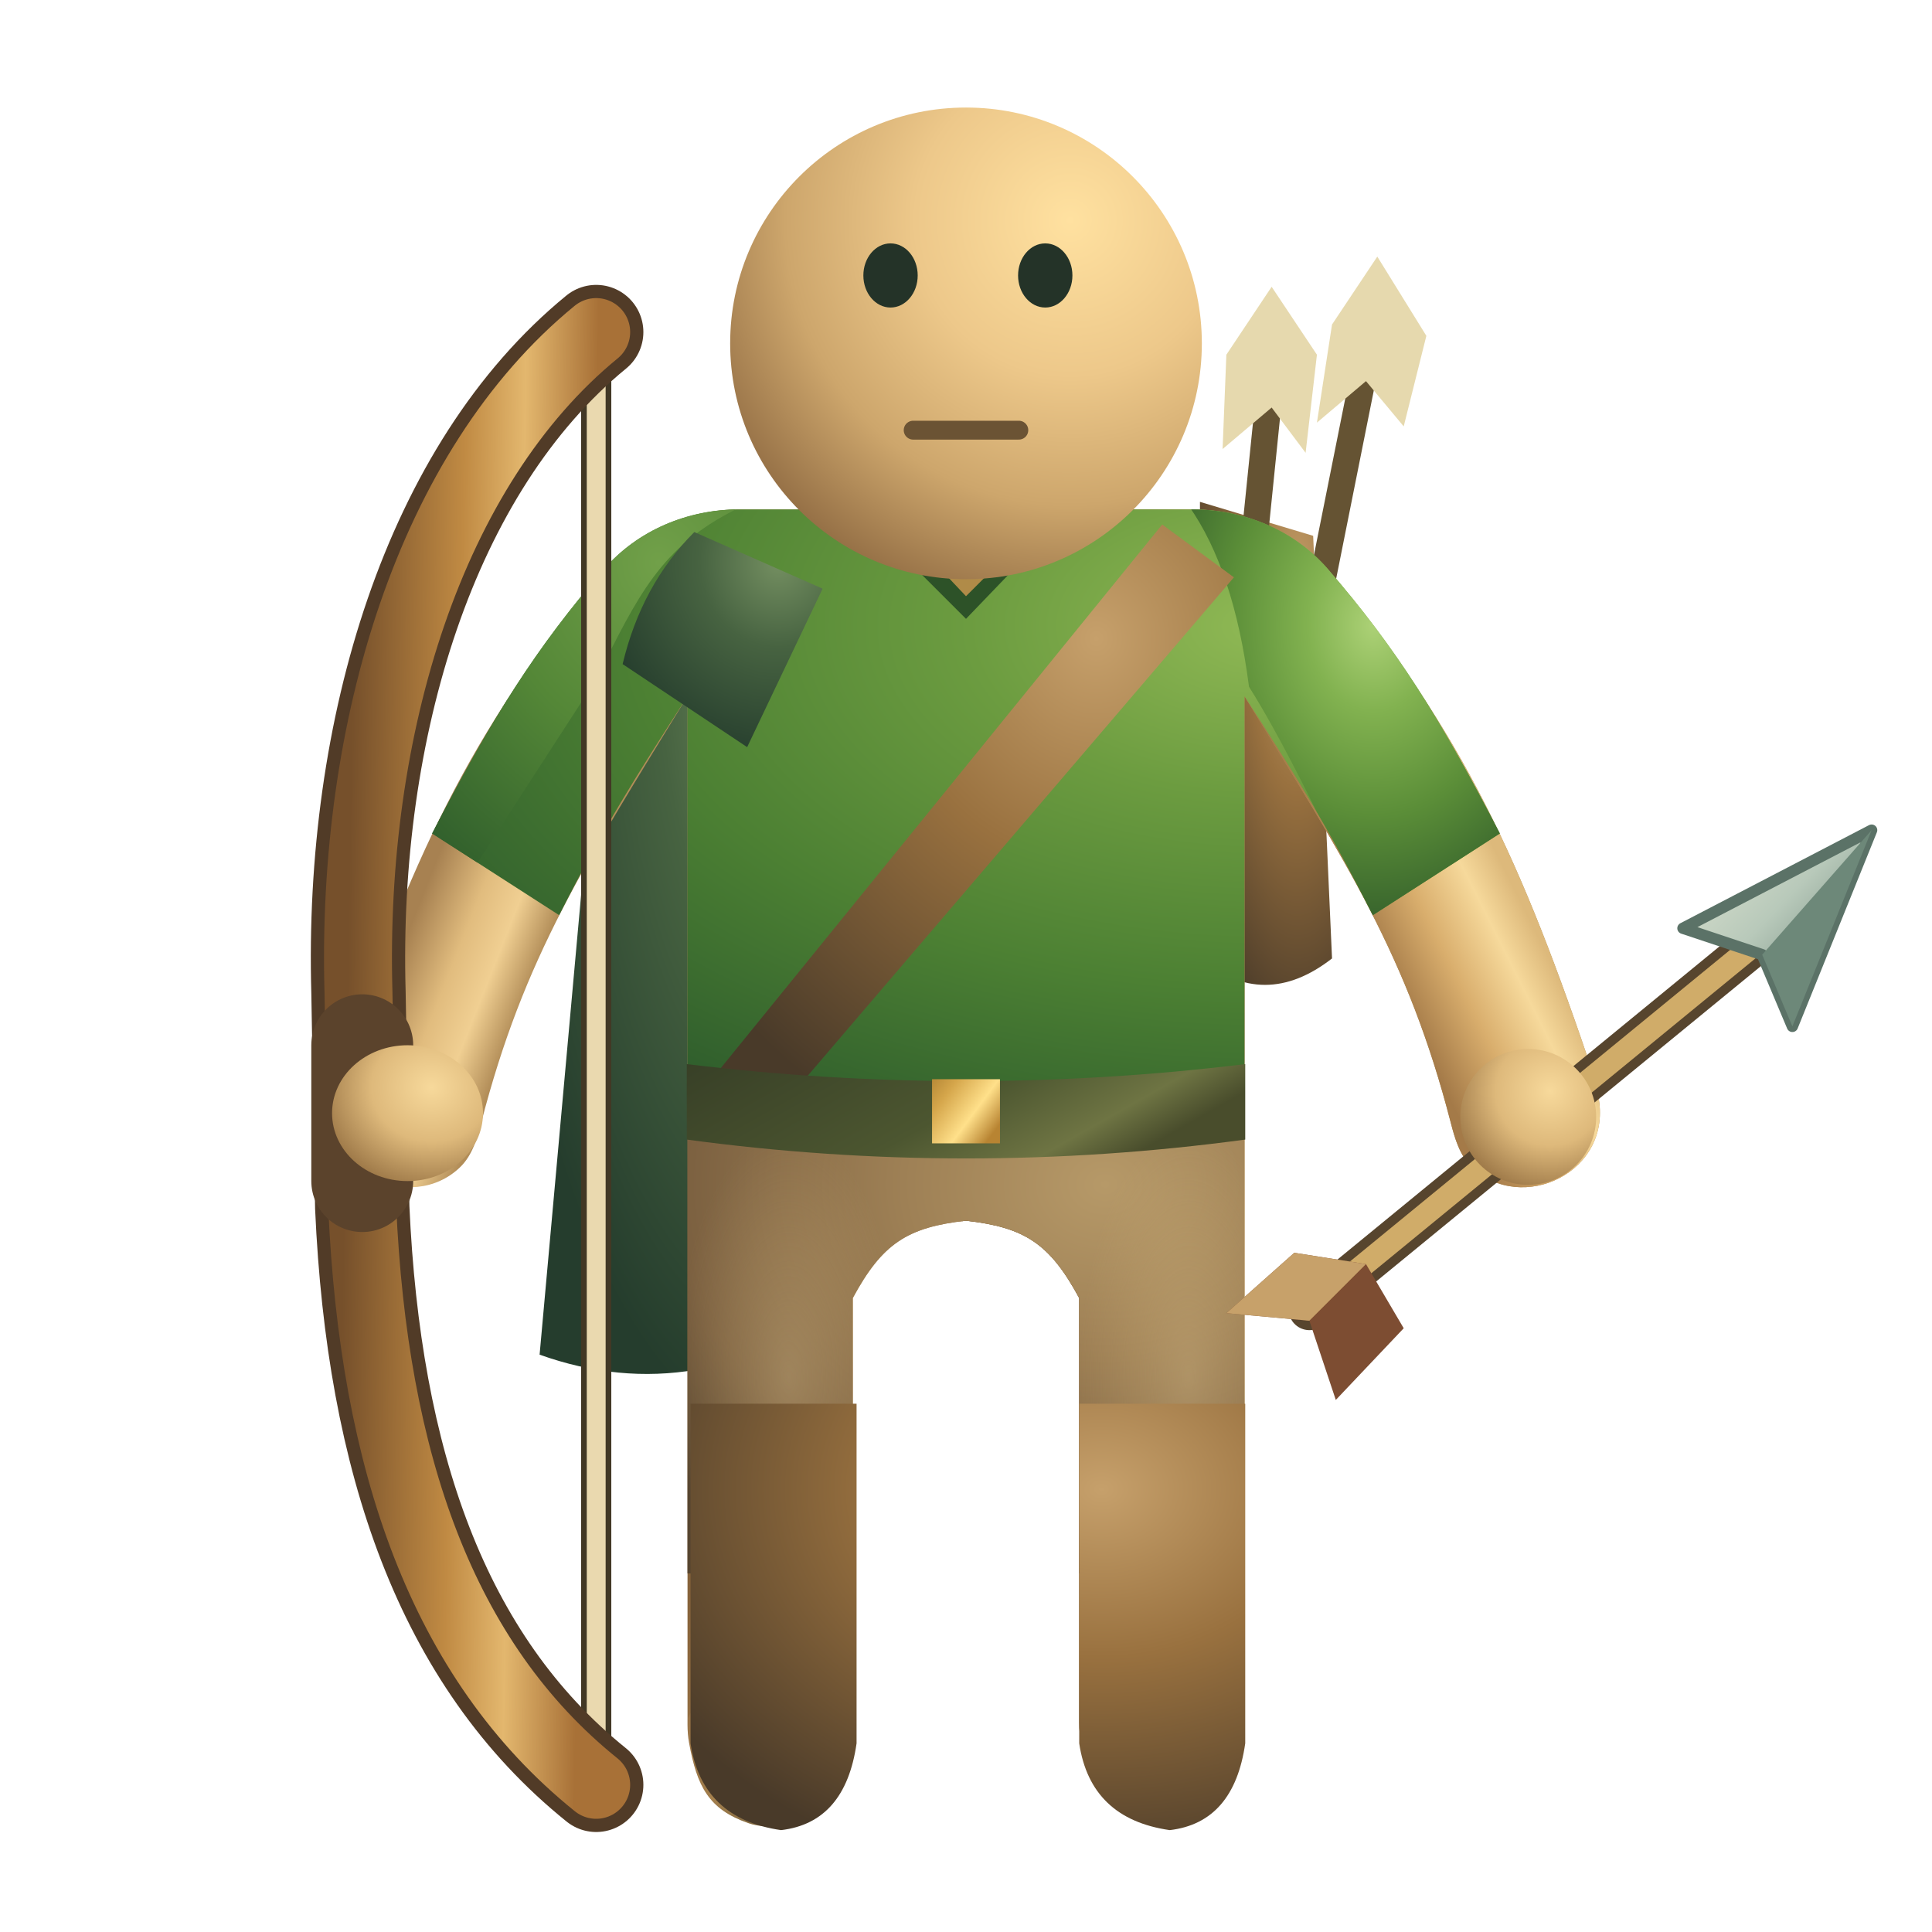
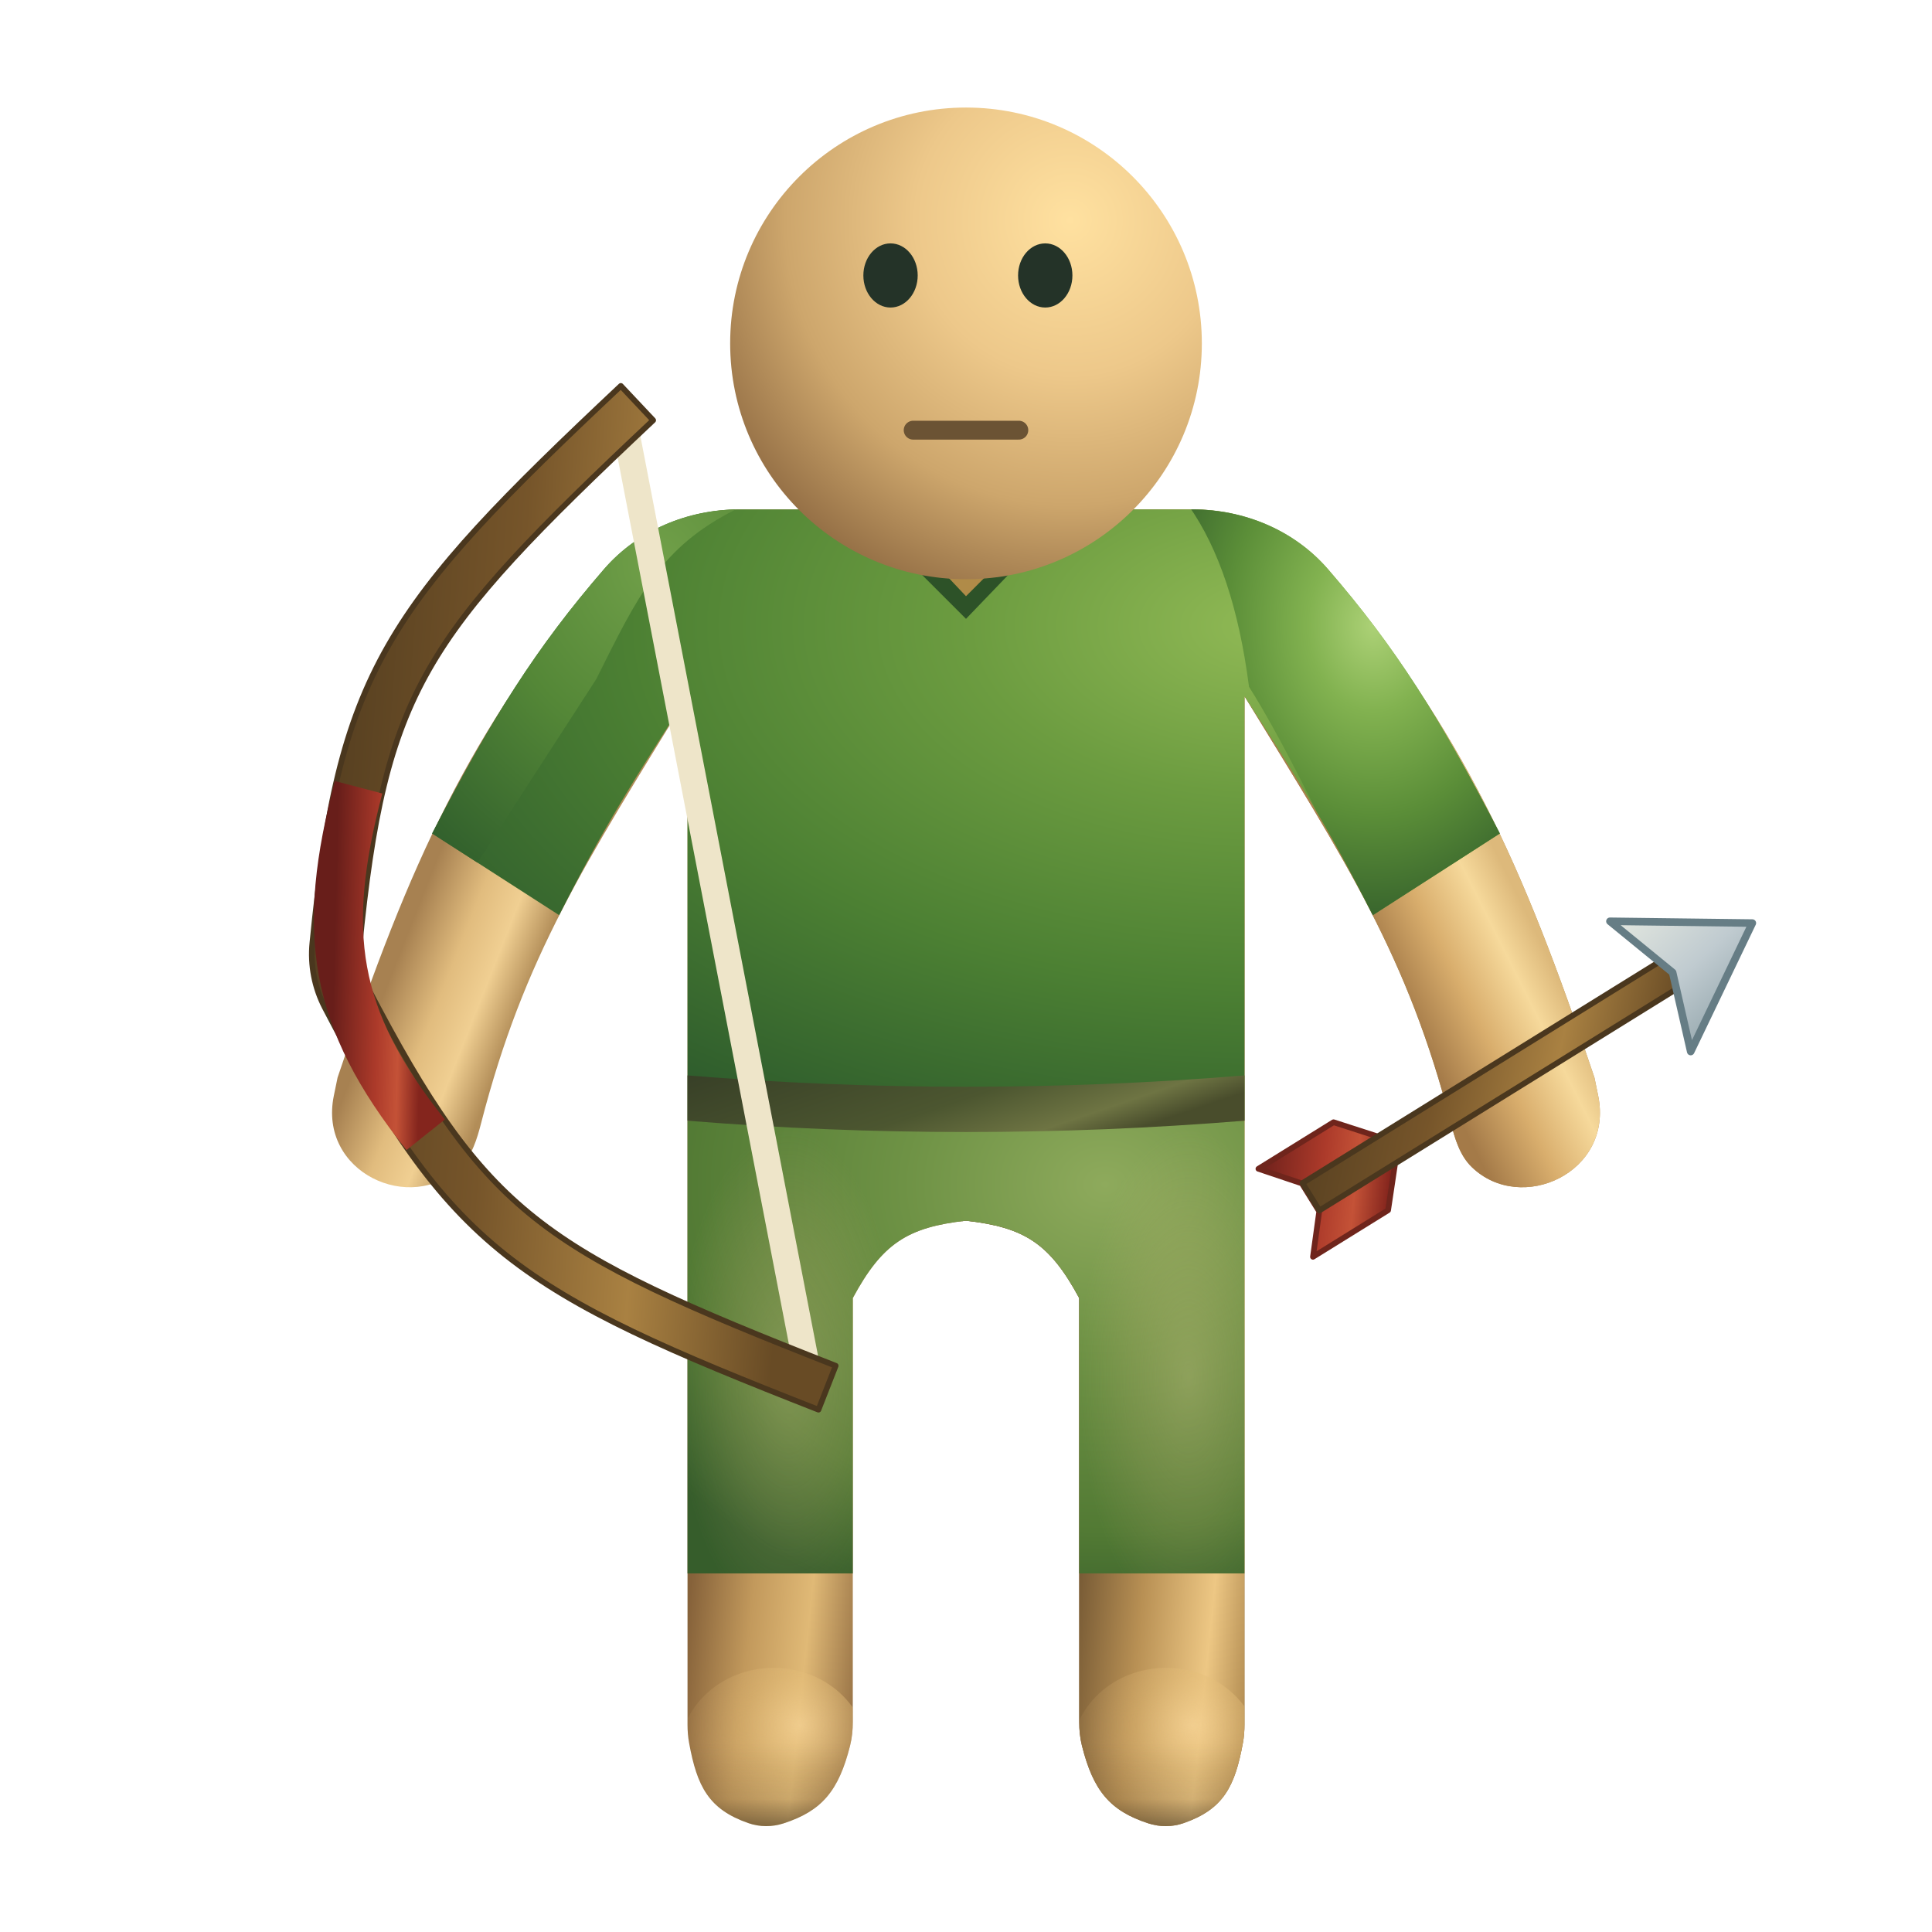
<svg xmlns="http://www.w3.org/2000/svg" width="512" height="512" viewBox="0 0 512 512" fill="none" role="img" aria-labelledby="ar-archer-title ar-archer-desc">
  <defs>
    <clipPath id="ar-noob-legs-clip">
      <path d="M256 323.5C240.434 325.233 233.781 329.583 226 344V456.325C226 458.436 225.797 460.549 225.283 462.597C222.276 474.567 217.856 479.893 207.651 483.21C204.636 484.189 201.358 484.193 198.364 483.154C187.762 479.476 184.734 473.419 182.621 461.924C182.325 460.316 182.2 458.678 182.2 457.043V297H329.8V457.043C329.8 458.678 329.675 460.316 329.379 461.924C327.266 473.419 324.238 479.476 313.636 483.154C310.642 484.193 307.364 484.189 304.349 483.21C294.144 479.893 289.724 474.567 286.717 462.597C286.203 460.549 286 458.436 286 456.325V344C278.219 329.583 271.566 325.233 256 323.5Z" />
    </clipPath>
    <clipPath id="ar-noob-pants-clip">
      <path d="M256 323.5C240.434 325.233 233.781 329.583 226 344V416.969H182.2V297H329.8V416.969H286V344C278.219 329.583 271.566 325.233 256 323.5Z" />
    </clipPath>
    <clipPath id="ar-noob-arms-clip">
      <path d="M89.463 285.549C108.84 227.843 124.176 194.365 159.329 151.904C168.388 140.962 182.046 135 196.251 135L315.749 135C329.954 135 343.612 140.962 352.671 151.904C387.824 194.365 403.16 227.843 422.537 285.549L423.524 290.336C427.726 310.725 403.104 321.952 390.031 309.285C386.874 306.226 385.574 301.815 384.476 297.559C373.115 253.505 356.981 228.883 329.8 184.5V297H182.2V184.5C155.019 228.883 138.885 253.505 127.524 297.559C126.426 301.815 125.126 306.226 121.969 309.285C108.896 321.952 84.274 310.725 88.476 290.336L89.463 285.549Z" />
    </clipPath>
    <clipPath id="ar-noob-shirt-clip">
      <path d="M182.2 297V184.5C168.218 206.247 160.408 218.458 148.186 242.53L114.525 220.882C130.53 189.977 142.073 171.65 160.05 150.859C169.009 140.498 182.254 135 195.951 135L316.049 135C329.746 135 342.991 140.498 351.95 150.859C369.927 171.65 381.47 189.977 397.475 220.882L363.814 242.53C351.592 218.458 343.782 206.247 329.8 184.5V297H256H182.2Z" />
    </clipPath>
    <radialGradient id="ar-noob-skin" cx="72%" cy="24%" r="86%">
      <stop stop-color="#ffe1a0" />
      <stop offset=".38" stop-color="#edc88a" />
      <stop offset=".7" stop-color="#cda66c" />
      <stop offset="1" stop-color="#916c43" />
-     </radialGradient>
-     <radialGradient id="ar-noob-palm" cx="66%" cy="31%" r="80%">
-       <stop stop-color="#f7d99b" />
-       <stop offset=".5" stop-color="#deb97b" />
-       <stop offset="1" stop-color="#967142" />
    </radialGradient>
    <linearGradient id="ar-noob-left-arm" gradientUnits="userSpaceOnUse" x1="105" y1="255" x2="138" y2="268">
      <stop stop-color="#a78151" />
      <stop offset=".4" stop-color="#e1bc7e" />
      <stop offset=".69" stop-color="#f0cf92" />
      <stop offset="1" stop-color="#b28d58" />
    </linearGradient>
    <linearGradient id="ar-noob-right-arm" gradientUnits="userSpaceOnUse" x1="373" y1="269" x2="409" y2="251">
      <stop stop-color="#a47a48" />
      <stop offset=".4" stop-color="#d9ae6d" />
      <stop offset=".76" stop-color="#f6d99b" />
      <stop offset="1" stop-color="#ddb97b" />
    </linearGradient>
    <radialGradient id="ar-noob-shirt-paint" cx="78%" cy="19%" r="99%">
      <stop stop-color="#90b955" />
      <stop offset=".28" stop-color="#6c9c40" />
      <stop offset=".6" stop-color="#4c8033" />
      <stop offset="1" stop-color="#28552b" />
    </radialGradient>
    <radialGradient id="ar-noob-sleeve-left" cx="76%" cy="15%" r="110%">
      <stop stop-color="#71a049" />
      <stop offset=".46" stop-color="#548737" />
      <stop offset="1" stop-color="#2d5b2b" />
    </radialGradient>
    <radialGradient id="ar-noob-sleeve-right" cx="57%" cy="29%" r="75%">
      <stop stop-color="#acd176" />
      <stop offset=".27" stop-color="#82b250" />
      <stop offset=".6" stop-color="#5b8e38" />
      <stop offset="1" stop-color="#305b2a" />
    </radialGradient>
    <radialGradient id="ar-noob-pants-paint" cx="75%" cy="14%" r="101%">
-       <stop stop-color="#b69968" />
-       <stop offset=".36" stop-color="#9e8055" />
-       <stop offset=".76" stop-color="#7b6040" />
-       <stop offset="1" stop-color="#56452f" />
+       <stop stop-color="#8eaa5c" />
+       <stop offset=".36" stop-color="#6e9245" />
+       <stop offset=".76" stop-color="#527a34" />
+       <stop offset="1" stop-color="#365d2b" />
    </radialGradient>
    <radialGradient id="ar-noob-cloth-light">
      <stop stop-color="#ead19a" stop-opacity=".29" />
      <stop offset=".55" stop-color="#dfc187" stop-opacity=".15" />
      <stop offset="1" stop-color="#d7b780" stop-opacity="0" />
    </radialGradient>
    <linearGradient id="ar-noob-boot-left" gradientUnits="userSpaceOnUse" x1="181" y1="440" x2="228" y2="445">
      <stop stop-color="#86623a" />
      <stop offset=".35" stop-color="#c2995c" />
      <stop offset=".68" stop-color="#e0b976" />
      <stop offset="1" stop-color="#957044" />
    </linearGradient>
    <linearGradient id="ar-noob-boot-right" gradientUnits="userSpaceOnUse" x1="284" y1="440" x2="332" y2="445">
      <stop stop-color="#795c36" />
      <stop offset=".35" stop-color="#b89054" />
      <stop offset=".74" stop-color="#edc784" />
      <stop offset="1" stop-color="#ae884e" />
    </linearGradient>
    <linearGradient id="ar-noob-sole-shadow" gradientUnits="userSpaceOnUse" x1="0" y1="462" x2="0" y2="485">
      <stop stop-color="#493a24" stop-opacity="0" />
      <stop offset=".64" stop-color="#493a24" stop-opacity=".14" />
      <stop offset="1" stop-color="#493a24" stop-opacity=".66" />
    </linearGradient>
    <radialGradient id="ar-noob-boot-toe" cx="64%" cy="33%" r="68%">
      <stop stop-color="#f5d294" stop-opacity=".75" />
      <stop offset=".44" stop-color="#e4bd78" stop-opacity=".4" />
      <stop offset="1" stop-color="#d9b073" stop-opacity="0" />
    </radialGradient>
    <linearGradient id="ar-noob-belt-paint" x1="0" y1="0" x2="1" y2=".3">
      <stop stop-color="#384027" />
      <stop offset=".57" stop-color="#4c5630" />
      <stop offset=".85" stop-color="#6e7443" />
      <stop offset="1" stop-color="#494d2c" />
    </linearGradient>
-     <linearGradient id="ar-noob-buckle-paint" x1="0" y1="0" x2="1" y2=".7">
-       <stop stop-color="#b78937" />
-       <stop offset=".25" stop-color="#d5a64b" />
-       <stop offset=".66" stop-color="#ffe08a" />
-       <stop offset="1" stop-color="#b88432" />
+     <linearGradient id="classic-bow-wood" x1="0" y1="0" x2="1" y2=".15">
+       <stop stop-color="#4e3a1e" />
+       <stop offset=".42" stop-color="#76552a" />
+       <stop offset=".72" stop-color="#a98142" />
+       <stop offset="1" stop-color="#684b25" />
    </linearGradient>
-     <radialGradient id="ar-archer-leather" cx="74%" cy="20%" r="94%">
-       <stop stop-color="#c6a06b" />
-       <stop offset=".42" stop-color="#99713f" />
-       <stop offset="1" stop-color="#493a29" />
-     </radialGradient>
-     <radialGradient id="ar-archer-cape" cx="78%" cy="14%" r="94%">
-       <stop stop-color="#748f61" />
-       <stop offset=".42" stop-color="#476341" />
-       <stop offset="1" stop-color="#253d2d" />
-     </radialGradient>
-     <linearGradient id="ar-archer-bow" x1="0" y1="0" x2="1" y2=".1">
-       <stop stop-color="#76502b" />
-       <stop offset=".45" stop-color="#c08a43" />
-       <stop offset=".7" stop-color="#e3b76e" />
-       <stop offset="1" stop-color="#a87137" />
+     <linearGradient id="classic-red-grip" x1="0" y1="0" x2="1" y2=".1">
+       <stop stop-color="#681e1a" />
+       <stop offset=".5" stop-color="#ac3a2a" />
+       <stop offset=".75" stop-color="#c45237" />
+       <stop offset="1" stop-color="#84251d" />
    </linearGradient>
-     <linearGradient id="ar-archer-metal" x1="0" y1="0" x2="1" y2="1">
-       <stop stop-color="#e4e8d5" />
-       <stop offset=".45" stop-color="#b8c9ba" />
-       <stop offset="1" stop-color="#536d64" />
+     <linearGradient id="classic-arrow-metal" x1="0" y1="0" x2="1" y2="1">
+       <stop stop-color="#e4e8e0" />
+       <stop offset=".46" stop-color="#c0cbd0" />
+       <stop offset="1" stop-color="#82979e" />
    </linearGradient>
  </defs>
-   <g id="ar-cape-and-quiver">
-     <path d="M184 139 Q153 165 156 215 L143 359 Q185 374 225 345 L225 146Z" fill="url(#ar-archer-cape)" />
-     <path d="M318 133 L348 142 L353 254 Q335 268 318 254Z" fill="url(#ar-archer-leather)" />
-     <path d="M331 157 L337 98 M350 156 L363 91" stroke="#655333" stroke-width="7" stroke-linecap="round" />
-     <path d="M337 76 L325 94 L324 119 L337 108 L346 120 L349 94Z M365 68 L353 86 L349 112 L362 101 L372 113 L378 89Z" fill="#e6d9ae" />
-   </g>
  <g id="ar-unit-body">
    <g id="ar-noob-boots" clip-path="url(#ar-noob-legs-clip)">
      <path id="ar-noob-original-legs-silhouette" d="M256 323.5C240.434 325.233 233.781 329.583 226 344V456.325C226 458.436 225.797 460.549 225.283 462.597C222.276 474.567 217.856 479.893 207.651 483.21C204.636 484.189 201.358 484.193 198.364 483.154C187.762 479.476 184.734 473.419 182.621 461.924C182.325 460.316 182.2 458.678 182.2 457.043V297H329.8V457.043C329.8 458.678 329.675 460.316 329.379 461.924C327.266 473.419 324.238 479.476 313.636 483.154C310.642 484.193 307.364 484.189 304.349 483.21C294.144 479.893 289.724 474.567 286.717 462.597C286.203 460.549 286 458.436 286 456.325V344C278.219 329.583 271.566 325.233 256 323.5Z" fill="url(#ar-noob-boot-left)" />
      <path d="M255 295 H332 V486 H255Z" fill="url(#ar-noob-boot-right)" />
      <ellipse cx="205" cy="465" rx="25" ry="23" fill="url(#ar-noob-boot-toe)" />
      <ellipse cx="309" cy="465" rx="25" ry="23" fill="url(#ar-noob-boot-toe)" />
      <path d="M180 452 H334 V486 H180Z" fill="url(#ar-noob-sole-shadow)" />
    </g>
    <g id="ar-noob-pants" clip-path="url(#ar-noob-pants-clip)">
      <path id="ar-noob-original-pants-silhouette" d="M256 323.5C240.434 325.233 233.781 329.583 226 344V416.969H182.2V297H329.8V416.969H286V344C278.219 329.583 271.566 325.233 256 323.5Z" fill="url(#ar-noob-pants-paint)" />
      <ellipse cx="209" cy="365" rx="30" ry="66" fill="url(#ar-noob-cloth-light)" />
      <ellipse cx="315" cy="365" rx="29" ry="66" fill="url(#ar-noob-cloth-light)" />
    </g>
    <g id="ar-noob-arms" clip-path="url(#ar-noob-arms-clip)">
      <path id="ar-noob-original-arms-silhouette" d="M89.463 285.549C108.84 227.843 124.176 194.365 159.329 151.904C168.388 140.962 182.046 135 196.251 135L315.749 135C329.954 135 343.612 140.962 352.671 151.904C387.824 194.365 403.16 227.843 422.537 285.549L423.524 290.336C427.726 310.725 403.104 321.952 390.031 309.285C386.874 306.226 385.574 301.815 384.476 297.559C373.115 253.505 356.981 228.883 329.8 184.5V297H182.2V184.5C155.019 228.883 138.885 253.505 127.524 297.559C126.426 301.815 125.126 306.226 121.969 309.285C108.896 321.952 84.274 310.725 88.476 290.336L89.463 285.549Z" fill="url(#ar-noob-left-arm)" />
      <path d="M256 130 H428 V320 H256Z" fill="url(#ar-noob-right-arm)" />
    </g>
    <g id="ar-noob-shirt" clip-path="url(#ar-noob-shirt-clip)">
      <path id="ar-noob-original-shirt-silhouette" d="M182.2 297V184.5C168.218 206.247 160.408 218.458 148.186 242.53L114.525 220.882C130.53 189.977 142.073 171.65 160.05 150.859C169.009 140.498 182.254 135 195.951 135L316.049 135C329.746 135 342.991 140.498 351.95 150.859C369.927 171.65 381.47 189.977 397.475 220.882L363.814 242.53C351.592 218.458 343.782 206.247 329.8 184.5V297H256H182.2Z" fill="url(#ar-noob-shirt-paint)" />
      <path d="M195 135 C175 145 169 158 158 180 L125 231 L110 227 L134 184 L159 149 Q174 133 195 135Z" fill="url(#ar-noob-sleeve-left)" />
      <path d="M315 134 Q340 130 358 155 Q380 181 401 223 L363 245 Q343 201 331 182 Q327 151 315 134Z" fill="url(#ar-noob-sleeve-right)" />
      <path d="M230 138 Q255 129 281 138 L256 164Z" fill="#2d5228" />
      <path d="M239 140 Q255 137 273 141 L256 158Z" fill="#b08b48" />
    </g>
  </g>
-   <g id="ar-leather-gear">
-     <path d="M184 141 Q170 155 165 176 L198 198 L218 156Z" fill="url(#ar-archer-cape)" />
-     <path d="M308 139 L327 153 L209 291 L187 288Z" fill="url(#ar-archer-leather)" />
-     <path d="M183 372 H227 V462 Q224 483 207 485 Q186 482 183 462Z M286 372 H330 V462 Q327 483 310 485 Q289 482 286 462Z" fill="url(#ar-archer-leather)" />
-   </g>
  <g id="ar-belt">
-     <path d="M182 282 Q256 291 330 282 V302 Q256 312 182 302Z" fill="url(#ar-noob-belt-paint)" />
-     <path d="M247 286 H265 V303 H247Z" fill="url(#ar-noob-buckle-paint)" />
+     <path d="M182.2 285 Q256 291 329.8 285 V297 Q256 303 182.2 297Z" fill="url(#ar-noob-belt-paint)" />
  </g>
  <g id="ar-unit-head">
    <circle id="ar-noob-original-head-silhouette" cx="256" cy="91" r="62.5" fill="url(#ar-noob-skin)" />
    <ellipse cx="236" cy="73" rx="7.2" ry="8.5" fill="#243328" />
    <ellipse cx="277" cy="73" rx="7.2" ry="8.5" fill="#243328" />
    <path d="M242 114 H270" stroke="#6b5334" stroke-width="5" stroke-linecap="round" />
  </g>
-   <g id="ar-longbow">
-     <path d="M158 88 L158 473" stroke="#423825" stroke-width="8" stroke-linecap="round" />
-     <path d="M158 88 L158 473" stroke="#ead9af" stroke-width="5" stroke-linecap="round" />
-     <path d="M158 88 C114 124 93 193 95 263 L96 320 C99 387 117 440 158 473" stroke="#513b27" stroke-width="25" stroke-linecap="round" />
-     <path d="M158 88 C114 124 93 193 95 263 L96 320 C99 387 117 440 158 473" stroke="url(#ar-archer-bow)" stroke-width="18" stroke-linecap="round" />
-     <path d="M96 277 L96 313" stroke="#5b432c" stroke-width="27" stroke-linecap="round" />
-     <ellipse cx="108" cy="295" rx="20" ry="18" fill="url(#ar-noob-palm)" />
+   <g id="classic-bow">
+     <path d="M164.792 108.575L214.954 368.251" stroke="#eee5c9" stroke-width="7" />
+     <path d="M141.818 322.811C158.923 336.377 181.803 346.392 221.468 361.938L216.905 373.581C177.554 358.157 152.865 347.533 134.048 332.609C115.01 317.509 102.378 298.349 86.077 266.986C83.347 261.733 82.2 255.79 82.779 249.898C86.234 214.722 90.827 192.237 102.877 171.136C114.787 150.28 133.748 131.229 164.53 102.268L173.099 111.375C142.071 140.568 124.562 158.379 113.736 177.337C103.05 196.05 98.641 216.332 95.224 251.121C94.882 254.601 95.56 258.116 97.173 261.22C113.294 292.237 124.935 309.42 141.818 322.811Z" fill="url(#classic-bow-wood)" stroke="#4a371e" stroke-width="1.5" stroke-linejoin="round" />
+     <path d="M112.807 300.728C88.109 269.747 84.982 246.849 95.029 208.632" stroke="url(#classic-red-grip)" stroke-width="13" />
  </g>
-   <g id="ar-arrow">
-     <path d="M347 347 L469 247" stroke="#57452e" stroke-width="11" stroke-linecap="round" />
-     <path d="M347 347 L469 247" stroke="#d0ac69" stroke-width="6" stroke-linecap="round" />
-     <path d="M343 332 L325 348 L347 350 L354 371 L372 352 L362 335Z" fill="#7d4d32" />
-     <path d="M343 332 L325 348 L347 350 L362 335Z" fill="#c7a16a" />
-     <path d="M446 246 L496 220 L475 272 L467 253Z" fill="url(#ar-archer-metal)" stroke="#5b7267" stroke-width="3" stroke-linejoin="round" />
-     <path d="M496 220 L475 272 L467 253Z" fill="#6d8879" />
-     <ellipse cx="405" cy="296" rx="18" ry="18" fill="url(#ar-noob-palm)" />
+   <g id="classic-arrow">
+     <path d="M353.404 297.399L364.81 301.084L367.221 304.973L369.636 308.869L367.867 320.724L347.951 333.073L349.606 321.033L347.305 317.322L345.009 313.618L333.488 309.747L353.404 297.399Z" fill="url(#classic-red-grip)" stroke="#6f251c" stroke-width="1.5" stroke-linejoin="round" />
+     <path d="M445.315 261.462L349.655 320.776L345.165 313.535L440.825 254.221L445.315 261.462Z" fill="url(#classic-bow-wood)" stroke="#4a371e" stroke-width="1.5" stroke-linejoin="round" />
+     <path d="M464.388 244.622L426.648 244.15L443.266 257.718L448.053 278.67L464.388 244.622Z" fill="url(#classic-arrow-metal)" stroke="#667d85" stroke-width="2" stroke-linejoin="round" />
  </g>
</svg>
